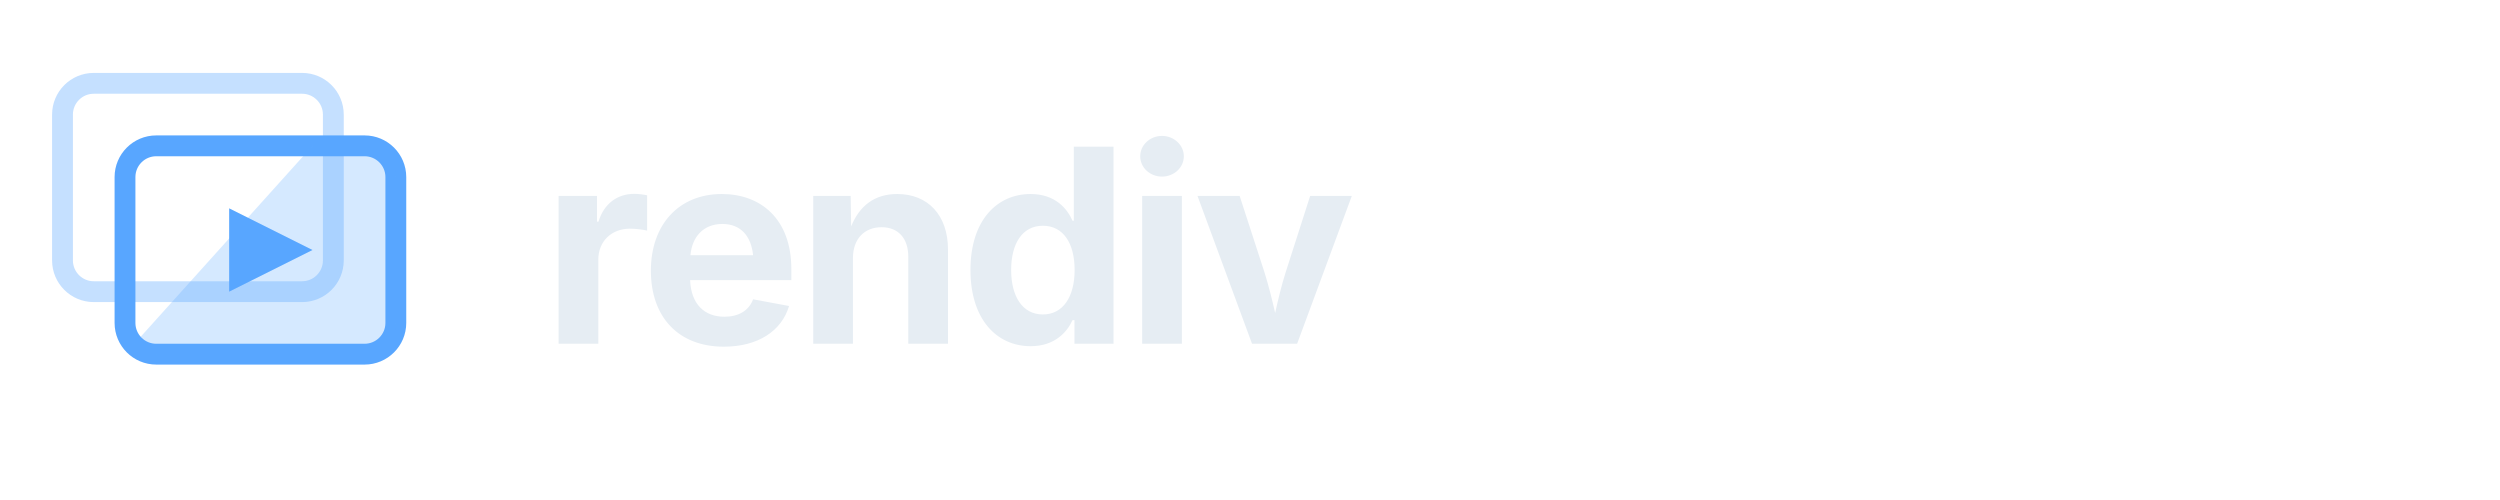
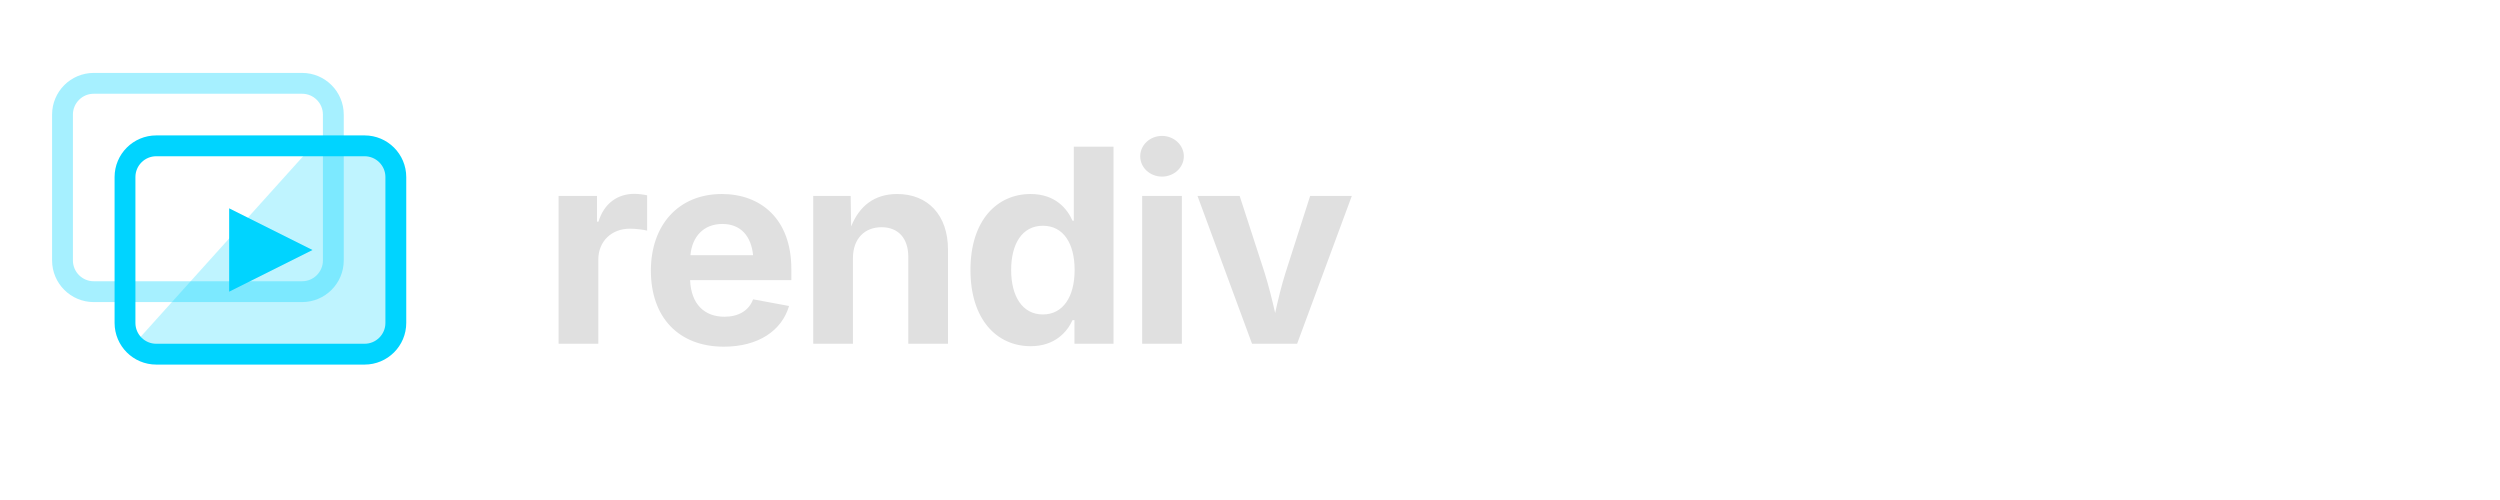
<svg xmlns="http://www.w3.org/2000/svg" viewBox="0 0 240 48" fill="none">
-   <rect x="6" y="8" width="26" height="20" rx="3" stroke="#58a6ff" stroke-width="2" opacity="0.35" />
-   <rect x="12" y="14" width="26" height="20" rx="3" stroke="#58a6ff" stroke-width="2" />
+   <rect x="6" y="8" width="26" height="20" rx="3" stroke="#00d4ff" stroke-width="2" opacity="0.35" />
+   <rect x="12" y="14" width="26" height="20" rx="3" stroke="#00d4ff" stroke-width="2" />
  <clipPath id="rv-frame">
    <rect x="12" y="14" width="26" height="20" rx="3" />
  </clipPath>
  <g clip-path="url(#rv-frame)">
-     <polygon points="12,34 30,14 38,14 38,34" fill="#58a6ff" opacity="0.25" />
+     <polygon points="12,34 30,14 38,14 38,34" fill="#00d4ff" opacity="0.25" />
  </g>
-   <path d="M22 20L30 24L22 28Z" fill="#58a6ff" />
-   <text x="52" y="33" font-family="system-ui, -apple-system, sans-serif" font-size="26" font-weight="700" fill="#e6edf3" letter-spacing="-0.5">rendiv</text>
+   <path d="M22 20L30 24L22 28Z" fill="#00d4ff" />
+   <text x="52" y="33" font-family="Inter, system-ui, -apple-system, sans-serif" font-size="26" font-weight="700" fill="#e0e0e0" letter-spacing="-0.5">rendiv</text>
</svg>
